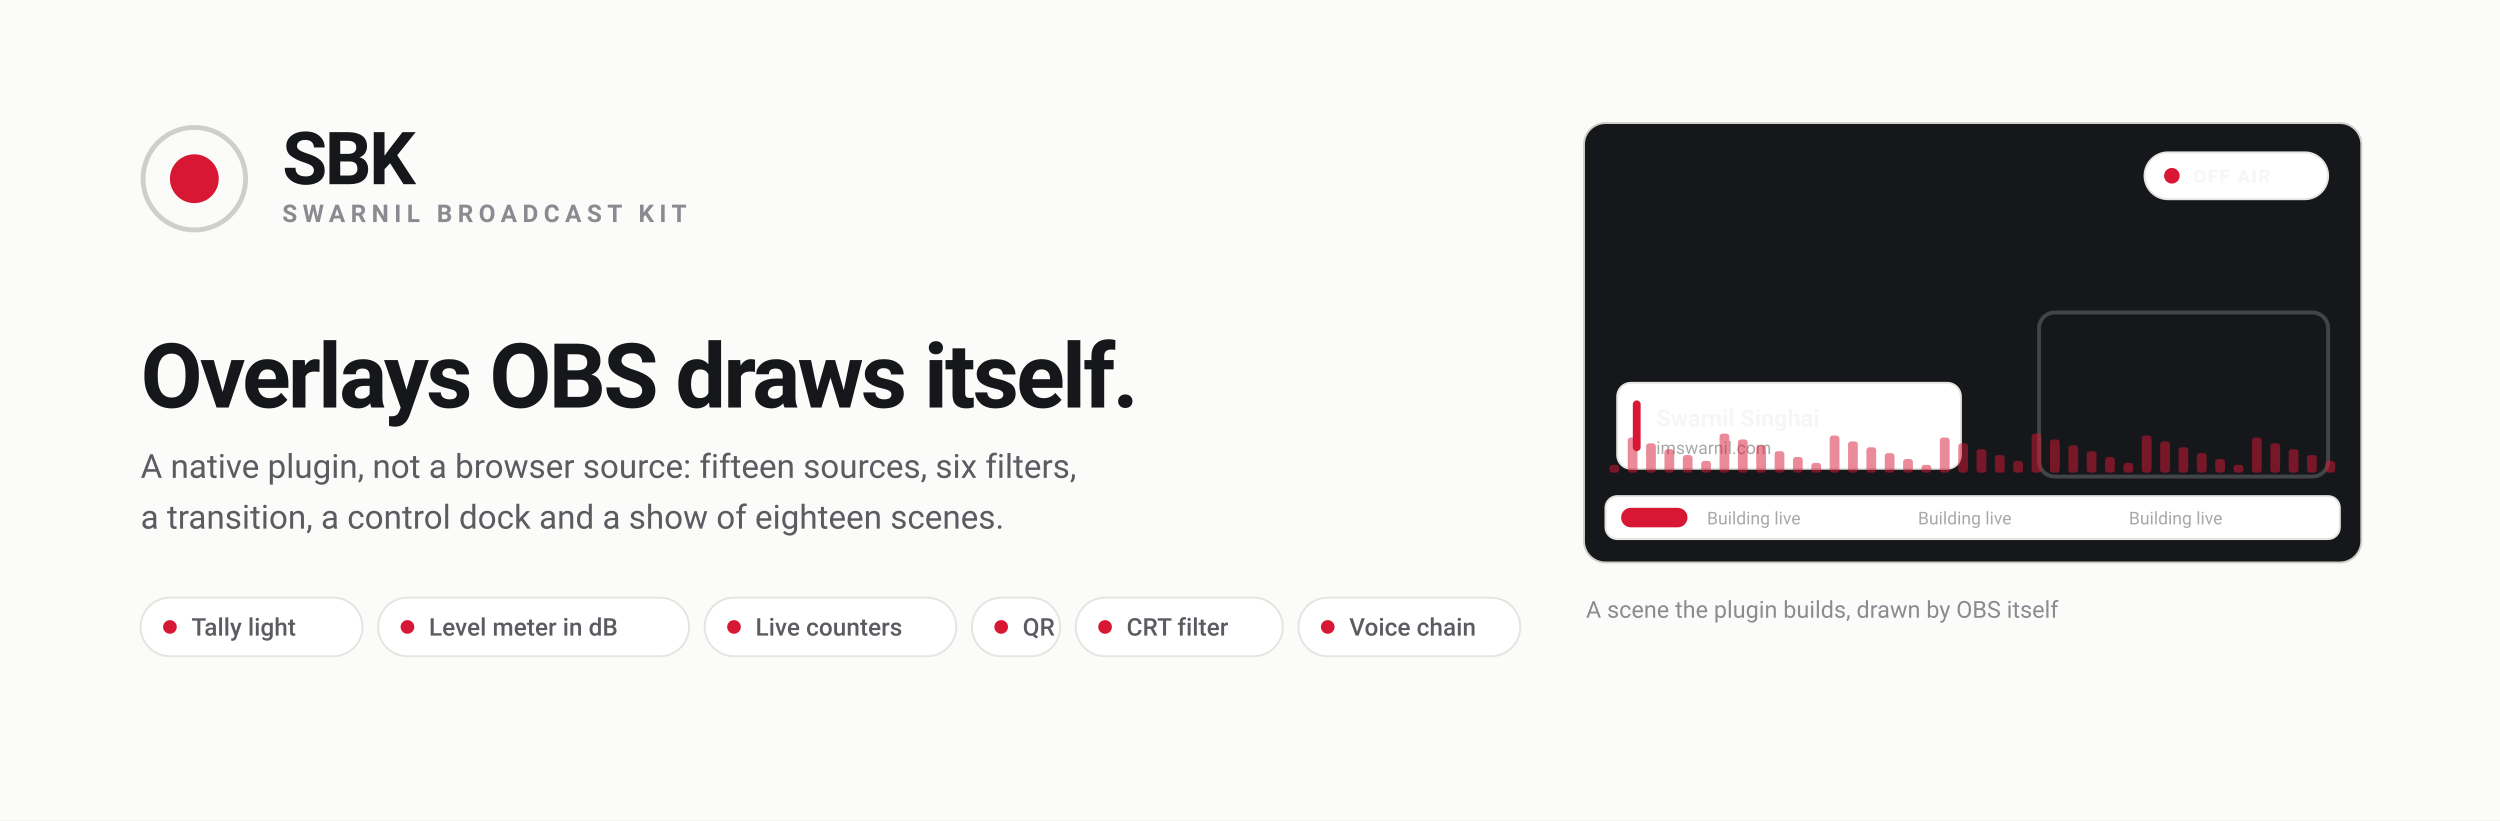
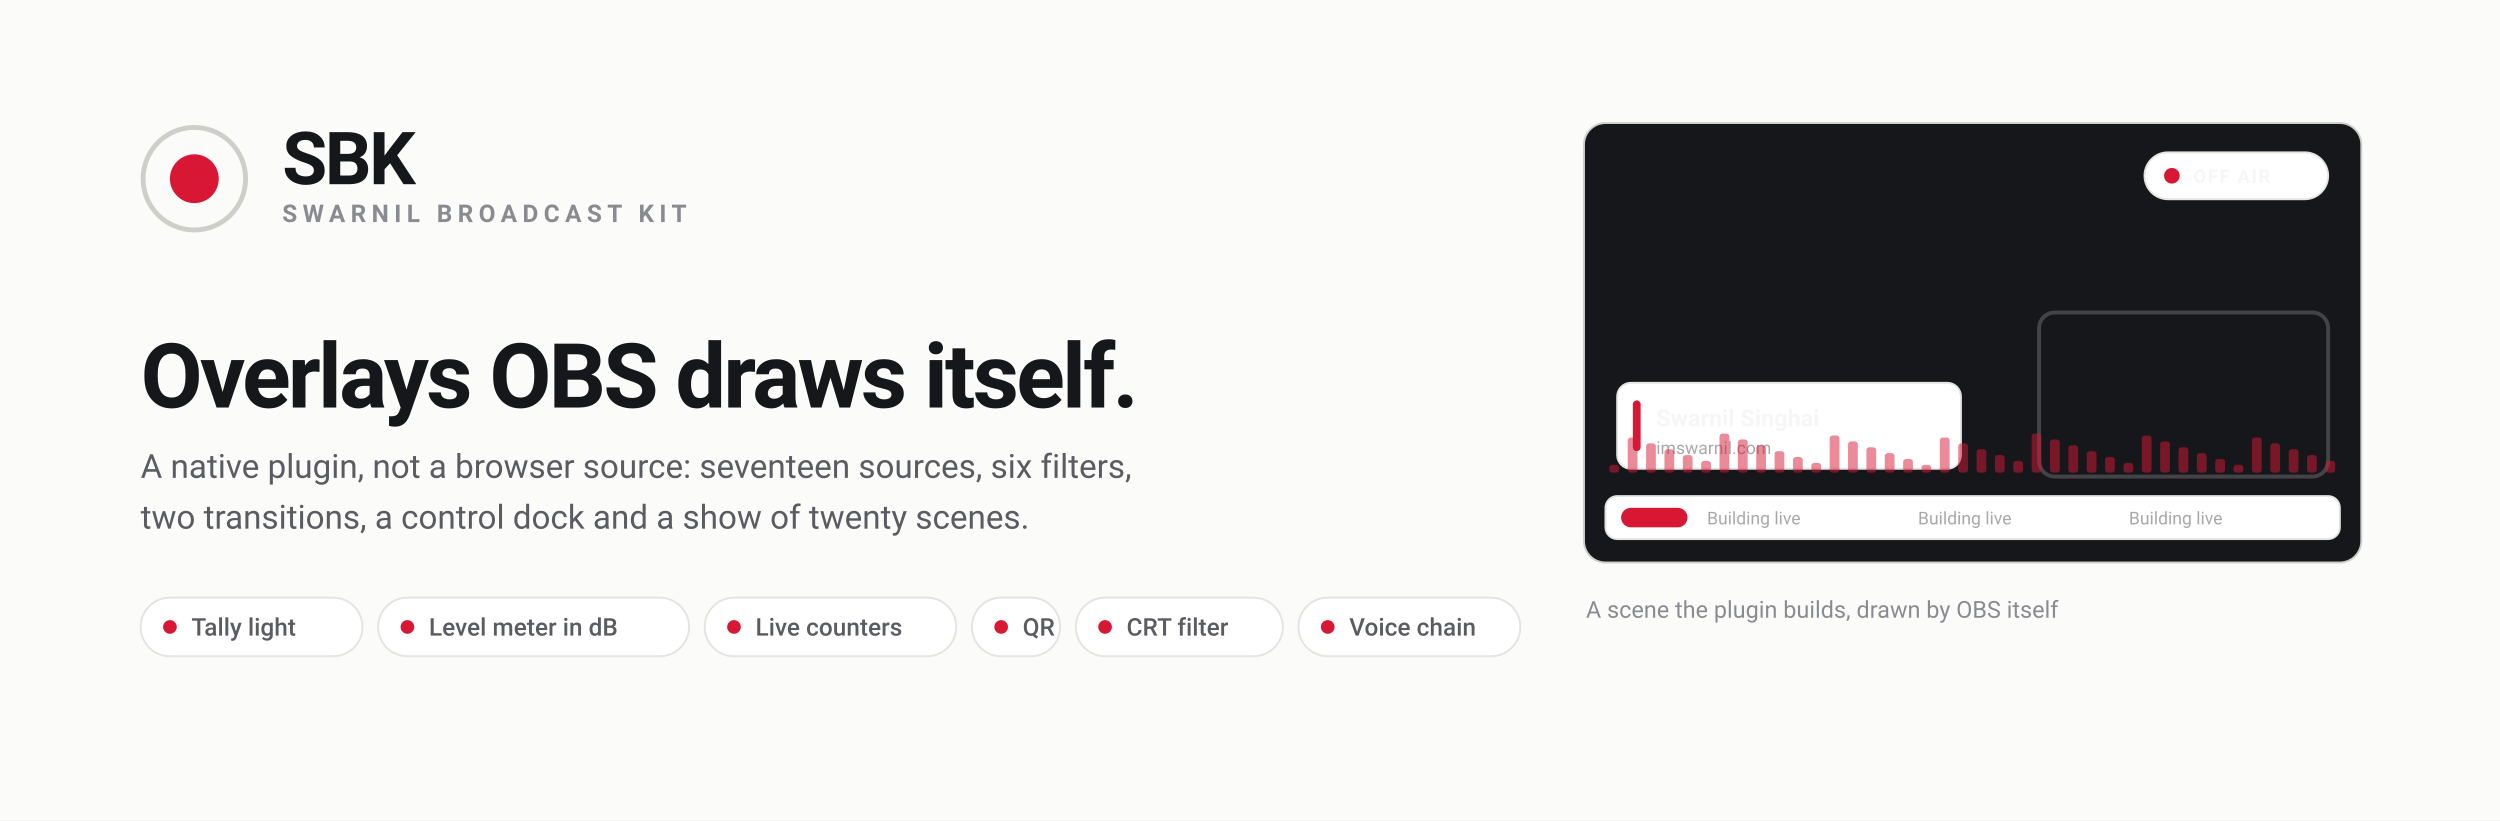
<svg xmlns="http://www.w3.org/2000/svg" viewBox="0 0 1280 420" width="1280" height="420" role="img">
  <rect x="0" y="0" width="1280" height="420" rx="0" fill="#fbfbfa" stroke="none" stroke-width="1" opacity="1" />
  <defs>
    <linearGradient id="fade" x1="0" y1="0" x2="1" y2="0">
      <stop offset="0" stop-color="#000" stop-opacity="0" />
      <stop offset="1" stop-color="#000" stop-opacity="1" />
    </linearGradient>
    <mask id="gridmask">
      <rect x="0" y="0" width="1280" height="420" fill="url(#fade)" />
    </mask>
  </defs>
  <g mask="url(#gridmask)">
    <line x1="0" y1="0" x2="0" y2="420" stroke="#cfcfca" stroke-width="1" opacity="1" stroke-linecap="round" />
    <line x1="40" y1="0" x2="40" y2="420" stroke="#cfcfca" stroke-width="1" opacity="1" stroke-linecap="round" />
    <line x1="80" y1="0" x2="80" y2="420" stroke="#cfcfca" stroke-width="1" opacity="1" stroke-linecap="round" />
    <line x1="120" y1="0" x2="120" y2="420" stroke="#cfcfca" stroke-width="1" opacity="1" stroke-linecap="round" />
    <line x1="160" y1="0" x2="160" y2="420" stroke="#cfcfca" stroke-width="1" opacity="1" stroke-linecap="round" />
    <line x1="200" y1="0" x2="200" y2="420" stroke="#cfcfca" stroke-width="1" opacity="1" stroke-linecap="round" />
    <line x1="240" y1="0" x2="240" y2="420" stroke="#cfcfca" stroke-width="1" opacity="1" stroke-linecap="round" />
    <line x1="280" y1="0" x2="280" y2="420" stroke="#cfcfca" stroke-width="1" opacity="1" stroke-linecap="round" />
    <line x1="320" y1="0" x2="320" y2="420" stroke="#cfcfca" stroke-width="1" opacity="1" stroke-linecap="round" />
    <line x1="360" y1="0" x2="360" y2="420" stroke="#cfcfca" stroke-width="1" opacity="1" stroke-linecap="round" />
    <line x1="400" y1="0" x2="400" y2="420" stroke="#cfcfca" stroke-width="1" opacity="1" stroke-linecap="round" />
    <line x1="440" y1="0" x2="440" y2="420" stroke="#cfcfca" stroke-width="1" opacity="1" stroke-linecap="round" />
    <line x1="480" y1="0" x2="480" y2="420" stroke="#cfcfca" stroke-width="1" opacity="1" stroke-linecap="round" />
    <line x1="520" y1="0" x2="520" y2="420" stroke="#cfcfca" stroke-width="1" opacity="1" stroke-linecap="round" />
    <line x1="560" y1="0" x2="560" y2="420" stroke="#cfcfca" stroke-width="1" opacity="1" stroke-linecap="round" />
    <line x1="600" y1="0" x2="600" y2="420" stroke="#cfcfca" stroke-width="1" opacity="1" stroke-linecap="round" />
    <line x1="640" y1="0" x2="640" y2="420" stroke="#cfcfca" stroke-width="1" opacity="1" stroke-linecap="round" />
    <line x1="680" y1="0" x2="680" y2="420" stroke="#cfcfca" stroke-width="1" opacity="1" stroke-linecap="round" />
    <line x1="720" y1="0" x2="720" y2="420" stroke="#cfcfca" stroke-width="1" opacity="1" stroke-linecap="round" />
    <line x1="760" y1="0" x2="760" y2="420" stroke="#cfcfca" stroke-width="1" opacity="1" stroke-linecap="round" />
    <line x1="800" y1="0" x2="800" y2="420" stroke="#cfcfca" stroke-width="1" opacity="1" stroke-linecap="round" />
    <line x1="840" y1="0" x2="840" y2="420" stroke="#cfcfca" stroke-width="1" opacity="1" stroke-linecap="round" />
    <line x1="880" y1="0" x2="880" y2="420" stroke="#cfcfca" stroke-width="1" opacity="1" stroke-linecap="round" />
    <line x1="920" y1="0" x2="920" y2="420" stroke="#cfcfca" stroke-width="1" opacity="1" stroke-linecap="round" />
    <line x1="960" y1="0" x2="960" y2="420" stroke="#cfcfca" stroke-width="1" opacity="1" stroke-linecap="round" />
    <line x1="1000" y1="0" x2="1000" y2="420" stroke="#cfcfca" stroke-width="1" opacity="1" stroke-linecap="round" />
    <line x1="1040" y1="0" x2="1040" y2="420" stroke="#cfcfca" stroke-width="1" opacity="1" stroke-linecap="round" />
    <line x1="1080" y1="0" x2="1080" y2="420" stroke="#cfcfca" stroke-width="1" opacity="1" stroke-linecap="round" />
    <line x1="1120" y1="0" x2="1120" y2="420" stroke="#cfcfca" stroke-width="1" opacity="1" stroke-linecap="round" />
    <line x1="1160" y1="0" x2="1160" y2="420" stroke="#cfcfca" stroke-width="1" opacity="1" stroke-linecap="round" />
    <line x1="1200" y1="0" x2="1200" y2="420" stroke="#cfcfca" stroke-width="1" opacity="1" stroke-linecap="round" />
    <line x1="1240" y1="0" x2="1240" y2="420" stroke="#cfcfca" stroke-width="1" opacity="1" stroke-linecap="round" />
    <line x1="1280" y1="0" x2="1280" y2="420" stroke="#cfcfca" stroke-width="1" opacity="1" stroke-linecap="round" />
    <line x1="0" y1="0" x2="1280" y2="0" stroke="#cfcfca" stroke-width="1" opacity="1" stroke-linecap="round" />
    <line x1="0" y1="40" x2="1280" y2="40" stroke="#cfcfca" stroke-width="1" opacity="1" stroke-linecap="round" />
    <line x1="0" y1="80" x2="1280" y2="80" stroke="#cfcfca" stroke-width="1" opacity="1" stroke-linecap="round" />
    <line x1="0" y1="120" x2="1280" y2="120" stroke="#cfcfca" stroke-width="1" opacity="1" stroke-linecap="round" />
    <line x1="0" y1="160" x2="1280" y2="160" stroke="#cfcfca" stroke-width="1" opacity="1" stroke-linecap="round" />
    <line x1="0" y1="200" x2="1280" y2="200" stroke="#cfcfca" stroke-width="1" opacity="1" stroke-linecap="round" />
    <line x1="0" y1="240" x2="1280" y2="240" stroke="#cfcfca" stroke-width="1" opacity="1" stroke-linecap="round" />
    <line x1="0" y1="280" x2="1280" y2="280" stroke="#cfcfca" stroke-width="1" opacity="1" stroke-linecap="round" />
    <line x1="0" y1="320" x2="1280" y2="320" stroke="#cfcfca" stroke-width="1" opacity="1" stroke-linecap="round" />
    <line x1="0" y1="360" x2="1280" y2="360" stroke="#cfcfca" stroke-width="1" opacity="1" stroke-linecap="round" />
    <line x1="0" y1="400" x2="1280" y2="400" stroke="#cfcfca" stroke-width="1" opacity="1" stroke-linecap="round" />
  </g>
  <circle cx="99.5" cy="91.5" r="26.25" fill="none" stroke="#cfcfca" stroke-width="2.5" opacity="1" />
  <circle cx="99.5" cy="91.5" r="12.5" fill="#d81734" stroke="none" stroke-width="1" opacity="1" />
  <text x="144.5" y="84" font-family="ui-sans-serif,system-ui,-apple-system,'Segoe UI',Roboto,Helvetica,Arial,sans-serif" font-size="37.5" font-weight="700" fill="#16171a" text-anchor="start" letter-spacing="-1.25" opacity="1" dominant-baseline="middle">SBK</text>
  <text x="144.5" y="110.25" font-family="ui-sans-serif,system-ui,-apple-system,'Segoe UI',Roboto,Helvetica,Arial,sans-serif" font-size="12.5" font-weight="600" fill="#8a8b90" text-anchor="start" letter-spacing="2.75" opacity="1" dominant-baseline="middle">SWARNIL BROADCAST KIT</text>
  <text x="72" y="196" font-family="ui-sans-serif,system-ui,-apple-system,'Segoe UI',Roboto,Helvetica,Arial,sans-serif" font-size="46" font-weight="700" fill="#16171a" text-anchor="start" letter-spacing="-1.4" opacity="1" dominant-baseline="middle">Overlays OBS draws itself.</text>
-   <text x="72" y="240" font-family="ui-sans-serif,system-ui,-apple-system,'Segoe UI',Roboto,Helvetica,Arial,sans-serif" font-size="17" font-weight="400" fill="#5b5c61" text-anchor="start" letter-spacing="0" opacity="1" dominant-baseline="middle">A native plugin, not a browser source: fifteen sources, six filters,</text>
-   <text x="72" y="266" font-family="ui-sans-serif,system-ui,-apple-system,'Segoe UI',Roboto,Helvetica,Arial,sans-serif" font-size="17" font-weight="400" fill="#5b5c61" text-anchor="start" letter-spacing="0" opacity="1" dominant-baseline="middle">a transition, a control dock and a show of eighteen scenes.</text>
+   <text x="72" y="240" font-family="ui-sans-serif,system-ui,-apple-system,'Segoe UI',Roboto,Helvetica,Arial,sans-serif" font-size="17" font-weight="400" fill="#5b5c61" text-anchor="start" letter-spacing="0" opacity="1" dominant-baseline="middle">A native plugin, not a browser source: seventeen sources, six filters,</text>
+   <text x="72" y="266" font-family="ui-sans-serif,system-ui,-apple-system,'Segoe UI',Roboto,Helvetica,Arial,sans-serif" font-size="17" font-weight="400" fill="#5b5c61" text-anchor="start" letter-spacing="0" opacity="1" dominant-baseline="middle">two transitions, a control dock and a show of twenty scenes.</text>
  <rect x="72" y="306" width="113.6" height="30" rx="15" fill="#ffffff" stroke="#e4e4e1" stroke-width="1" opacity="1" />
  <circle cx="87" cy="321" r="3.5" fill="#d81734" stroke="none" stroke-width="1" opacity="1" />
  <text x="98" y="322" font-family="ui-sans-serif,system-ui,-apple-system,'Segoe UI',Roboto,Helvetica,Arial,sans-serif" font-size="12.5" font-weight="500" fill="#5b5c61" text-anchor="start" letter-spacing="0" opacity="1" dominant-baseline="middle">Tally light</text>
  <rect x="193.6" y="306" width="159.2" height="30" rx="15" fill="#ffffff" stroke="#e4e4e1" stroke-width="1" opacity="1" />
  <circle cx="208.6" cy="321" r="3.5" fill="#d81734" stroke="none" stroke-width="1" opacity="1" />
  <text x="219.6" y="322" font-family="ui-sans-serif,system-ui,-apple-system,'Segoe UI',Roboto,Helvetica,Arial,sans-serif" font-size="12.5" font-weight="500" fill="#5b5c61" text-anchor="start" letter-spacing="0" opacity="1" dominant-baseline="middle">Level meter in dB</text>
  <rect x="360.8" y="306" width="128.8" height="30" rx="15" fill="#ffffff" stroke="#e4e4e1" stroke-width="1" opacity="1" />
  <circle cx="375.8" cy="321" r="3.5" fill="#d81734" stroke="none" stroke-width="1" opacity="1" />
  <text x="386.8" y="322" font-family="ui-sans-serif,system-ui,-apple-system,'Segoe UI',Roboto,Helvetica,Arial,sans-serif" font-size="12.5" font-weight="500" fill="#5b5c61" text-anchor="start" letter-spacing="0" opacity="1" dominant-baseline="middle">Live counters</text>
  <rect x="497.6" y="306" width="45.2" height="30" rx="15" fill="#ffffff" stroke="#e4e4e1" stroke-width="1" opacity="1" />
  <circle cx="512.6" cy="321" r="3.5" fill="#d81734" stroke="none" stroke-width="1" opacity="1" />
  <text x="523.6" y="322" font-family="ui-sans-serif,system-ui,-apple-system,'Segoe UI',Roboto,Helvetica,Arial,sans-serif" font-size="12.5" font-weight="500" fill="#5b5c61" text-anchor="start" letter-spacing="0" opacity="1" dominant-baseline="middle">QR</text>
  <rect x="550.8" y="306" width="106" height="30" rx="15" fill="#ffffff" stroke="#e4e4e1" stroke-width="1" opacity="1" />
  <circle cx="565.8" cy="321" r="3.5" fill="#d81734" stroke="none" stroke-width="1" opacity="1" />
  <text x="576.8" y="322" font-family="ui-sans-serif,system-ui,-apple-system,'Segoe UI',Roboto,Helvetica,Arial,sans-serif" font-size="12.5" font-weight="500" fill="#5b5c61" text-anchor="start" letter-spacing="0" opacity="1" dominant-baseline="middle">CRT filter</text>
  <rect x="664.8" y="306" width="113.6" height="30" rx="15" fill="#ffffff" stroke="#e4e4e1" stroke-width="1" opacity="1" />
  <circle cx="679.8" cy="321" r="3.5" fill="#d81734" stroke="none" stroke-width="1" opacity="1" />
  <text x="690.8" y="322" font-family="ui-sans-serif,system-ui,-apple-system,'Segoe UI',Roboto,Helvetica,Arial,sans-serif" font-size="12.5" font-weight="500" fill="#5b5c61" text-anchor="start" letter-spacing="0" opacity="1" dominant-baseline="middle">Voice chain</text>
  <rect x="811" y="63" width="398" height="225" rx="11" fill="#16171a" stroke="#cfcfca" stroke-width="1" opacity="1" />
  <rect x="1044" y="160" width="148" height="84" rx="8" fill="none" stroke="#5b5c61" stroke-width="2" opacity="0.65" />
  <rect x="828" y="196" width="176" height="44" rx="7" fill="#ffffff" stroke="#e4e4e1" stroke-width="1" opacity="1" />
  <rect x="836" y="205" width="4" height="26" rx="2" fill="#d81734" stroke="none" stroke-width="1" opacity="1" />
  <text x="848" y="215" font-family="ui-sans-serif,system-ui,-apple-system,'Segoe UI',Roboto,Helvetica,Arial,sans-serif" font-size="12" font-weight="600" fill="#f6f6f6" text-anchor="start" letter-spacing="0" opacity="1" dominant-baseline="middle">Swarnil Singhai</text>
  <text x="848" y="230" font-family="ui-sans-serif,system-ui,-apple-system,'Segoe UI',Roboto,Helvetica,Arial,sans-serif" font-size="9" font-weight="400" fill="#a8a8a8" text-anchor="start" letter-spacing="0" opacity="1" dominant-baseline="middle">imswarnil.com</text>
  <rect x="1098" y="78" width="94" height="24" rx="12" fill="#ffffff" stroke="#e4e4e1" stroke-width="1" opacity="1" />
  <circle cx="1112" cy="90" r="4" fill="#d81734" stroke="none" stroke-width="1" opacity="1" />
  <text x="1123" y="91" font-family="ui-sans-serif,system-ui,-apple-system,'Segoe UI',Roboto,Helvetica,Arial,sans-serif" font-size="9.5" font-weight="600" fill="#f6f6f6" text-anchor="start" letter-spacing="0.8" opacity="1" dominant-baseline="middle">OFF AIR</text>
  <rect x="822" y="254" width="376" height="22" rx="6" fill="#ffffff" stroke="#e4e4e1" stroke-width="1" opacity="1" />
  <rect x="830" y="260" width="34" height="10" rx="5" fill="#d81734" stroke="none" stroke-width="1" opacity="1" />
  <text x="874" y="266" font-family="ui-sans-serif,system-ui,-apple-system,'Segoe UI',Roboto,Helvetica,Arial,sans-serif" font-size="9" font-weight="400" fill="#a8a8a8" text-anchor="start" letter-spacing="0" opacity="1" dominant-baseline="middle">Building live</text>
  <text x="982" y="266" font-family="ui-sans-serif,system-ui,-apple-system,'Segoe UI',Roboto,Helvetica,Arial,sans-serif" font-size="9" font-weight="400" fill="#a8a8a8" text-anchor="start" letter-spacing="0" opacity="1" dominant-baseline="middle">Building live</text>
  <text x="1090" y="266" font-family="ui-sans-serif,system-ui,-apple-system,'Segoe UI',Roboto,Helvetica,Arial,sans-serif" font-size="9" font-weight="400" fill="#a8a8a8" text-anchor="start" letter-spacing="0" opacity="1" dominant-baseline="middle">Building live</text>
  <rect x="824" y="238" width="5" height="4" rx="1.5" fill="#d81734" stroke="none" stroke-width="1" opacity="0.5" />
  <rect x="833.4" y="224" width="5" height="18" rx="1.5" fill="#d81734" stroke="none" stroke-width="1" opacity="0.5" />
  <rect x="842.8" y="227" width="5" height="15" rx="1.5" fill="#d81734" stroke="none" stroke-width="1" opacity="0.5" />
  <rect x="852.2" y="230" width="5" height="12" rx="1.5" fill="#d81734" stroke="none" stroke-width="1" opacity="0.5" />
  <rect x="861.6" y="233" width="5" height="9" rx="1.5" fill="#d81734" stroke="none" stroke-width="1" opacity="0.5" />
  <rect x="871" y="236" width="5" height="6" rx="1.5" fill="#d81734" stroke="none" stroke-width="1" opacity="0.5" />
  <rect x="880.4" y="222" width="5" height="20" rx="1.5" fill="#d81734" stroke="none" stroke-width="1" opacity="0.5" />
  <rect x="889.8" y="225" width="5" height="17" rx="1.5" fill="#d81734" stroke="none" stroke-width="1" opacity="0.5" />
  <rect x="899.2" y="228" width="5" height="14" rx="1.5" fill="#d81734" stroke="none" stroke-width="1" opacity="0.5" />
  <rect x="908.6" y="231" width="5" height="11" rx="1.5" fill="#d81734" stroke="none" stroke-width="1" opacity="0.5" />
  <rect x="918" y="234" width="5" height="8" rx="1.5" fill="#d81734" stroke="none" stroke-width="1" opacity="0.5" />
  <rect x="927.4" y="237" width="5" height="5" rx="1.5" fill="#d81734" stroke="none" stroke-width="1" opacity="0.5" />
  <rect x="936.8" y="223" width="5" height="19" rx="1.5" fill="#d81734" stroke="none" stroke-width="1" opacity="0.5" />
  <rect x="946.2" y="226" width="5" height="16" rx="1.5" fill="#d81734" stroke="none" stroke-width="1" opacity="0.5" />
  <rect x="955.6" y="229" width="5" height="13" rx="1.5" fill="#d81734" stroke="none" stroke-width="1" opacity="0.5" />
  <rect x="965" y="232" width="5" height="10" rx="1.5" fill="#d81734" stroke="none" stroke-width="1" opacity="0.5" />
  <rect x="974.4" y="235" width="5" height="7" rx="1.5" fill="#d81734" stroke="none" stroke-width="1" opacity="0.5" />
  <rect x="983.8" y="238" width="5" height="4" rx="1.5" fill="#d81734" stroke="none" stroke-width="1" opacity="0.5" />
  <rect x="993.2" y="224" width="5" height="18" rx="1.5" fill="#d81734" stroke="none" stroke-width="1" opacity="0.5" />
  <rect x="1002.6" y="227" width="5" height="15" rx="1.5" fill="#d81734" stroke="none" stroke-width="1" opacity="0.5" />
  <rect x="1012" y="230" width="5" height="12" rx="1.5" fill="#d81734" stroke="none" stroke-width="1" opacity="0.5" />
  <rect x="1021.4" y="233" width="5" height="9" rx="1.5" fill="#d81734" stroke="none" stroke-width="1" opacity="0.5" />
  <rect x="1030.8" y="236" width="5" height="6" rx="1.5" fill="#d81734" stroke="none" stroke-width="1" opacity="0.5" />
  <rect x="1040.2" y="222" width="5" height="20" rx="1.5" fill="#d81734" stroke="none" stroke-width="1" opacity="0.5" />
  <rect x="1049.6" y="225" width="5" height="17" rx="1.5" fill="#d81734" stroke="none" stroke-width="1" opacity="0.5" />
  <rect x="1059" y="228" width="5" height="14" rx="1.5" fill="#d81734" stroke="none" stroke-width="1" opacity="0.5" />
  <rect x="1068.4" y="231" width="5" height="11" rx="1.5" fill="#d81734" stroke="none" stroke-width="1" opacity="0.5" />
  <rect x="1077.8" y="234" width="5" height="8" rx="1.5" fill="#d81734" stroke="none" stroke-width="1" opacity="0.5" />
  <rect x="1087.2" y="237" width="5" height="5" rx="1.5" fill="#d81734" stroke="none" stroke-width="1" opacity="0.5" />
  <rect x="1096.6" y="223" width="5" height="19" rx="1.5" fill="#d81734" stroke="none" stroke-width="1" opacity="0.5" />
  <rect x="1106" y="226" width="5" height="16" rx="1.5" fill="#d81734" stroke="none" stroke-width="1" opacity="0.5" />
  <rect x="1115.4" y="229" width="5" height="13" rx="1.5" fill="#d81734" stroke="none" stroke-width="1" opacity="0.5" />
  <rect x="1124.8" y="232" width="5" height="10" rx="1.5" fill="#d81734" stroke="none" stroke-width="1" opacity="0.5" />
  <rect x="1134.2" y="235" width="5" height="7" rx="1.5" fill="#d81734" stroke="none" stroke-width="1" opacity="0.5" />
  <rect x="1143.6" y="238" width="5" height="4" rx="1.5" fill="#d81734" stroke="none" stroke-width="1" opacity="0.5" />
  <rect x="1153" y="224" width="5" height="18" rx="1.5" fill="#d81734" stroke="none" stroke-width="1" opacity="0.5" />
  <rect x="1162.4" y="227" width="5" height="15" rx="1.5" fill="#d81734" stroke="none" stroke-width="1" opacity="0.5" />
  <rect x="1171.8" y="230" width="5" height="12" rx="1.5" fill="#d81734" stroke="none" stroke-width="1" opacity="0.5" />
  <rect x="1181.2" y="233" width="5" height="9" rx="1.5" fill="#d81734" stroke="none" stroke-width="1" opacity="0.5" />
  <rect x="1190.6" y="236" width="5" height="6" rx="1.5" fill="#d81734" stroke="none" stroke-width="1" opacity="0.5" />
  <text x="812" y="313" font-family="ui-sans-serif,system-ui,-apple-system,'Segoe UI',Roboto,Helvetica,Arial,sans-serif" font-size="12" font-weight="400" fill="#8a8b90" text-anchor="start" letter-spacing="0" opacity="1" dominant-baseline="middle">A scene the plugin builds, drawn by OBS itself</text>
</svg>
